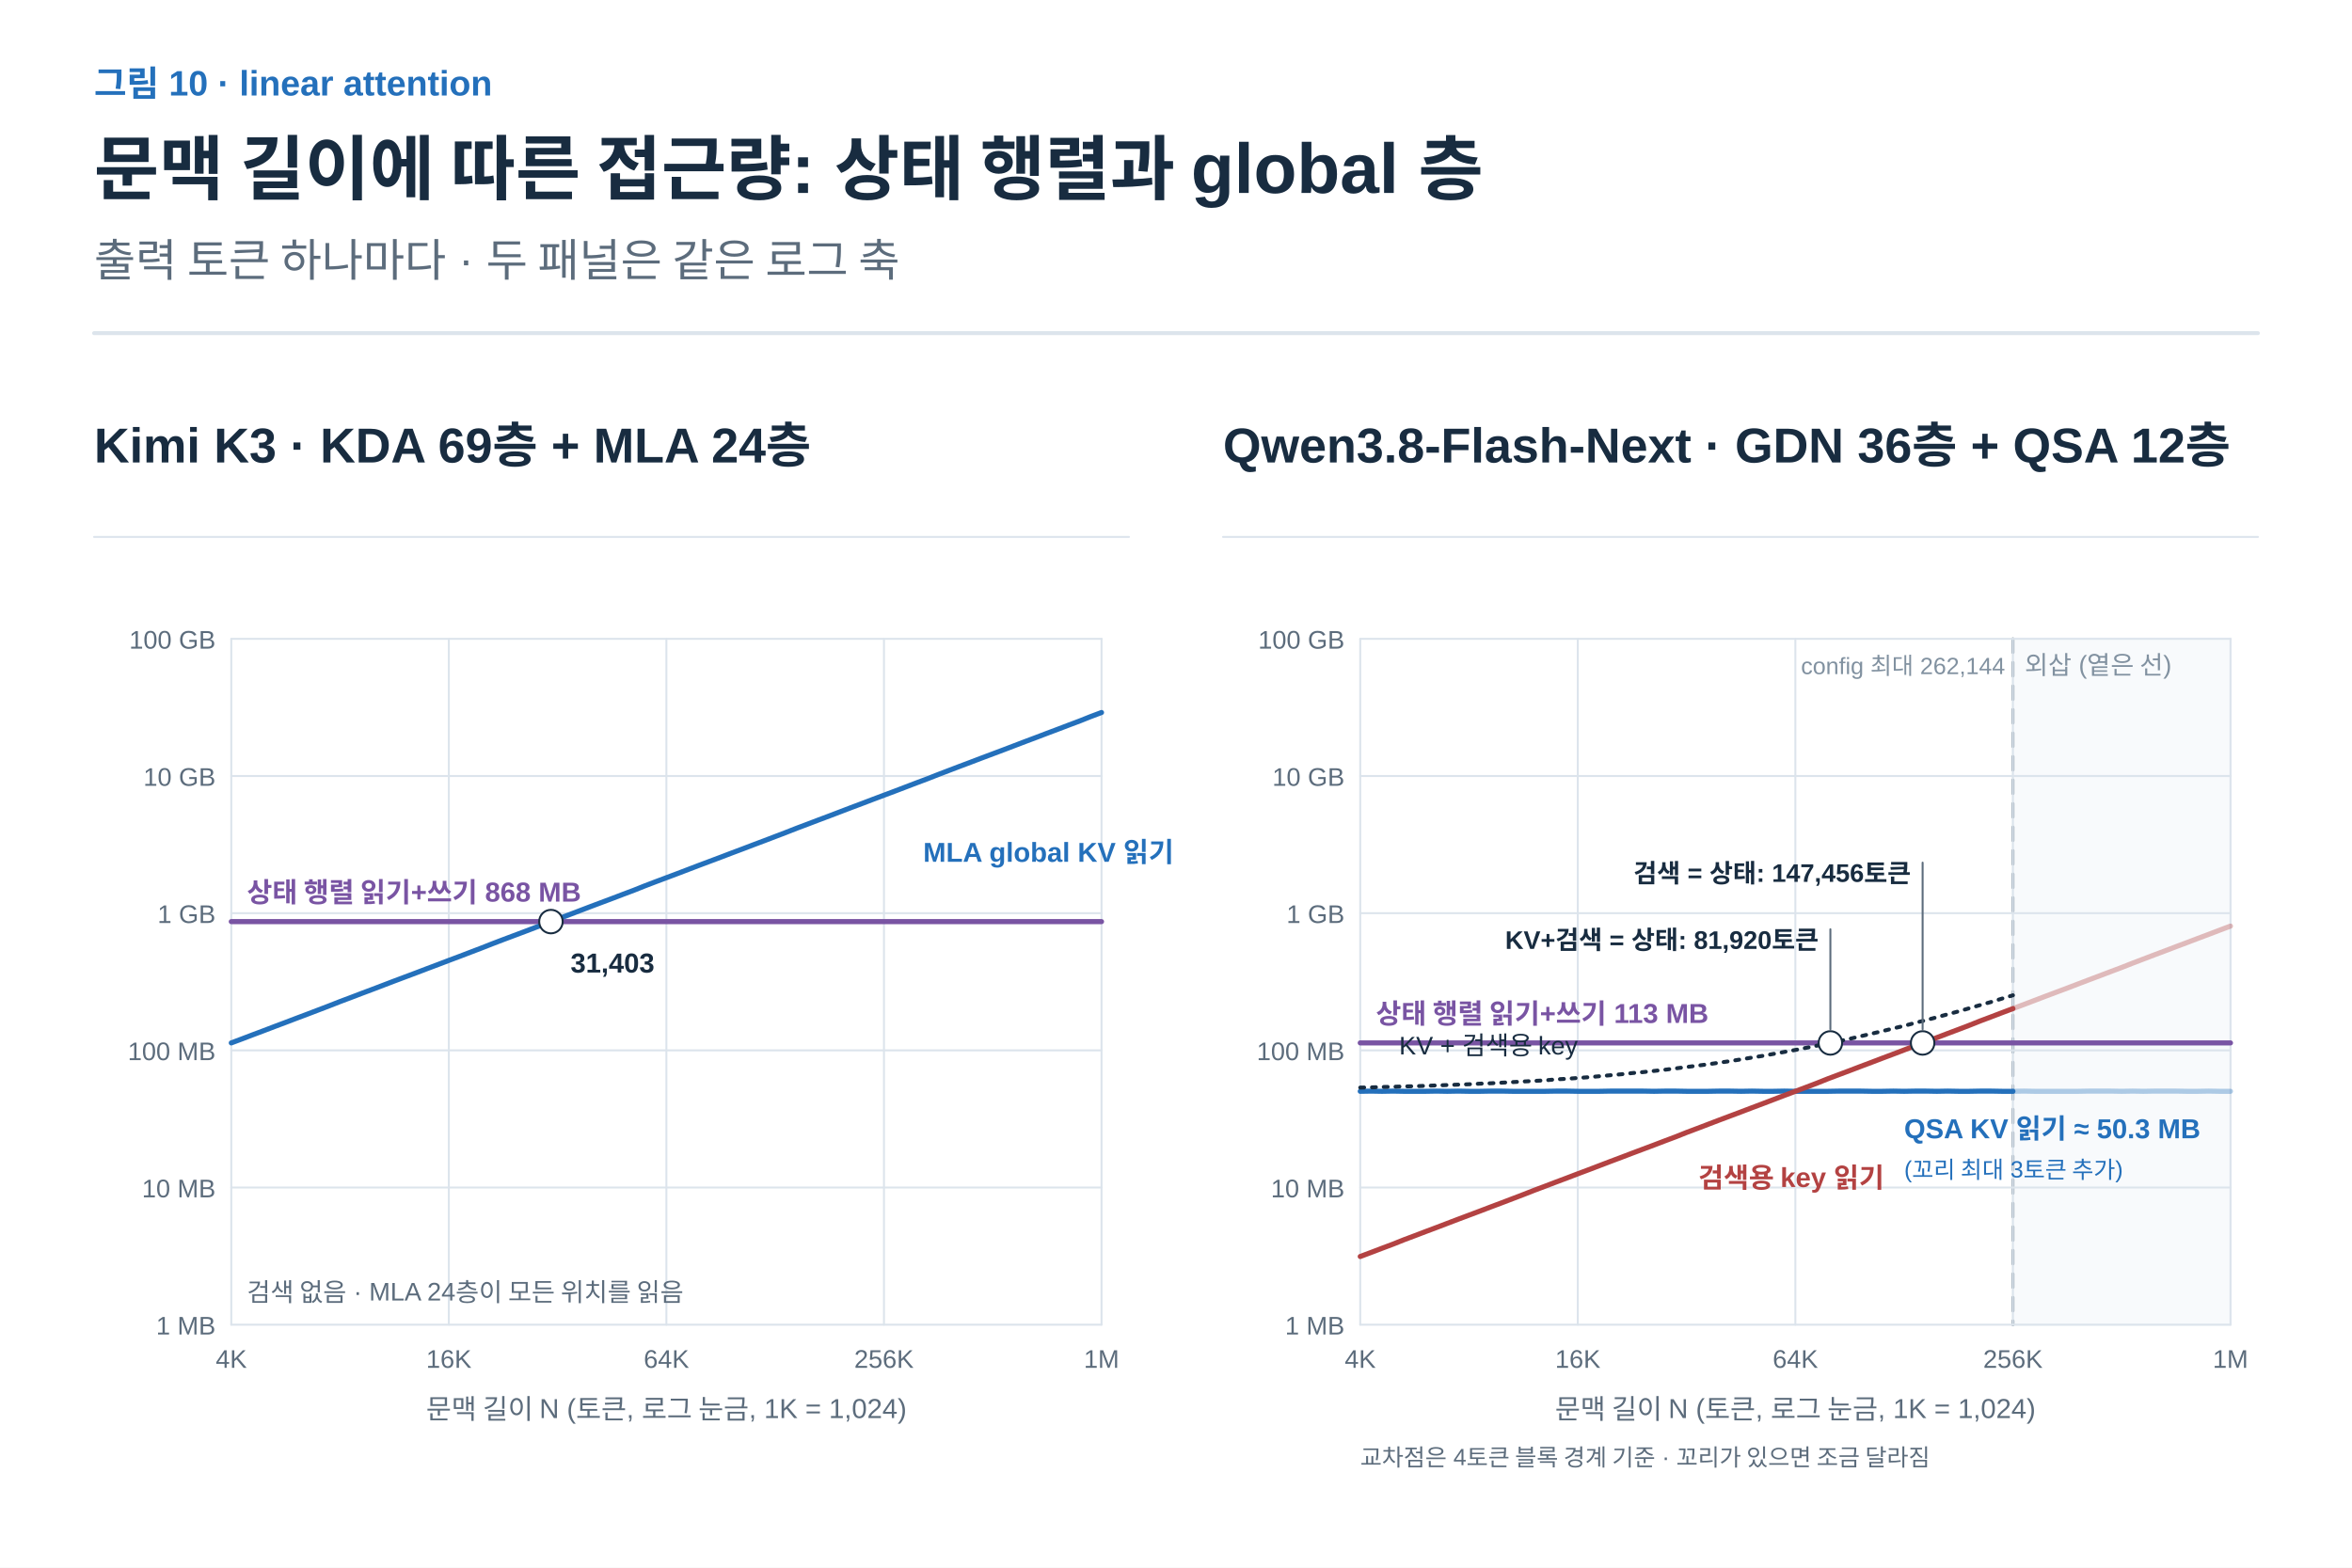
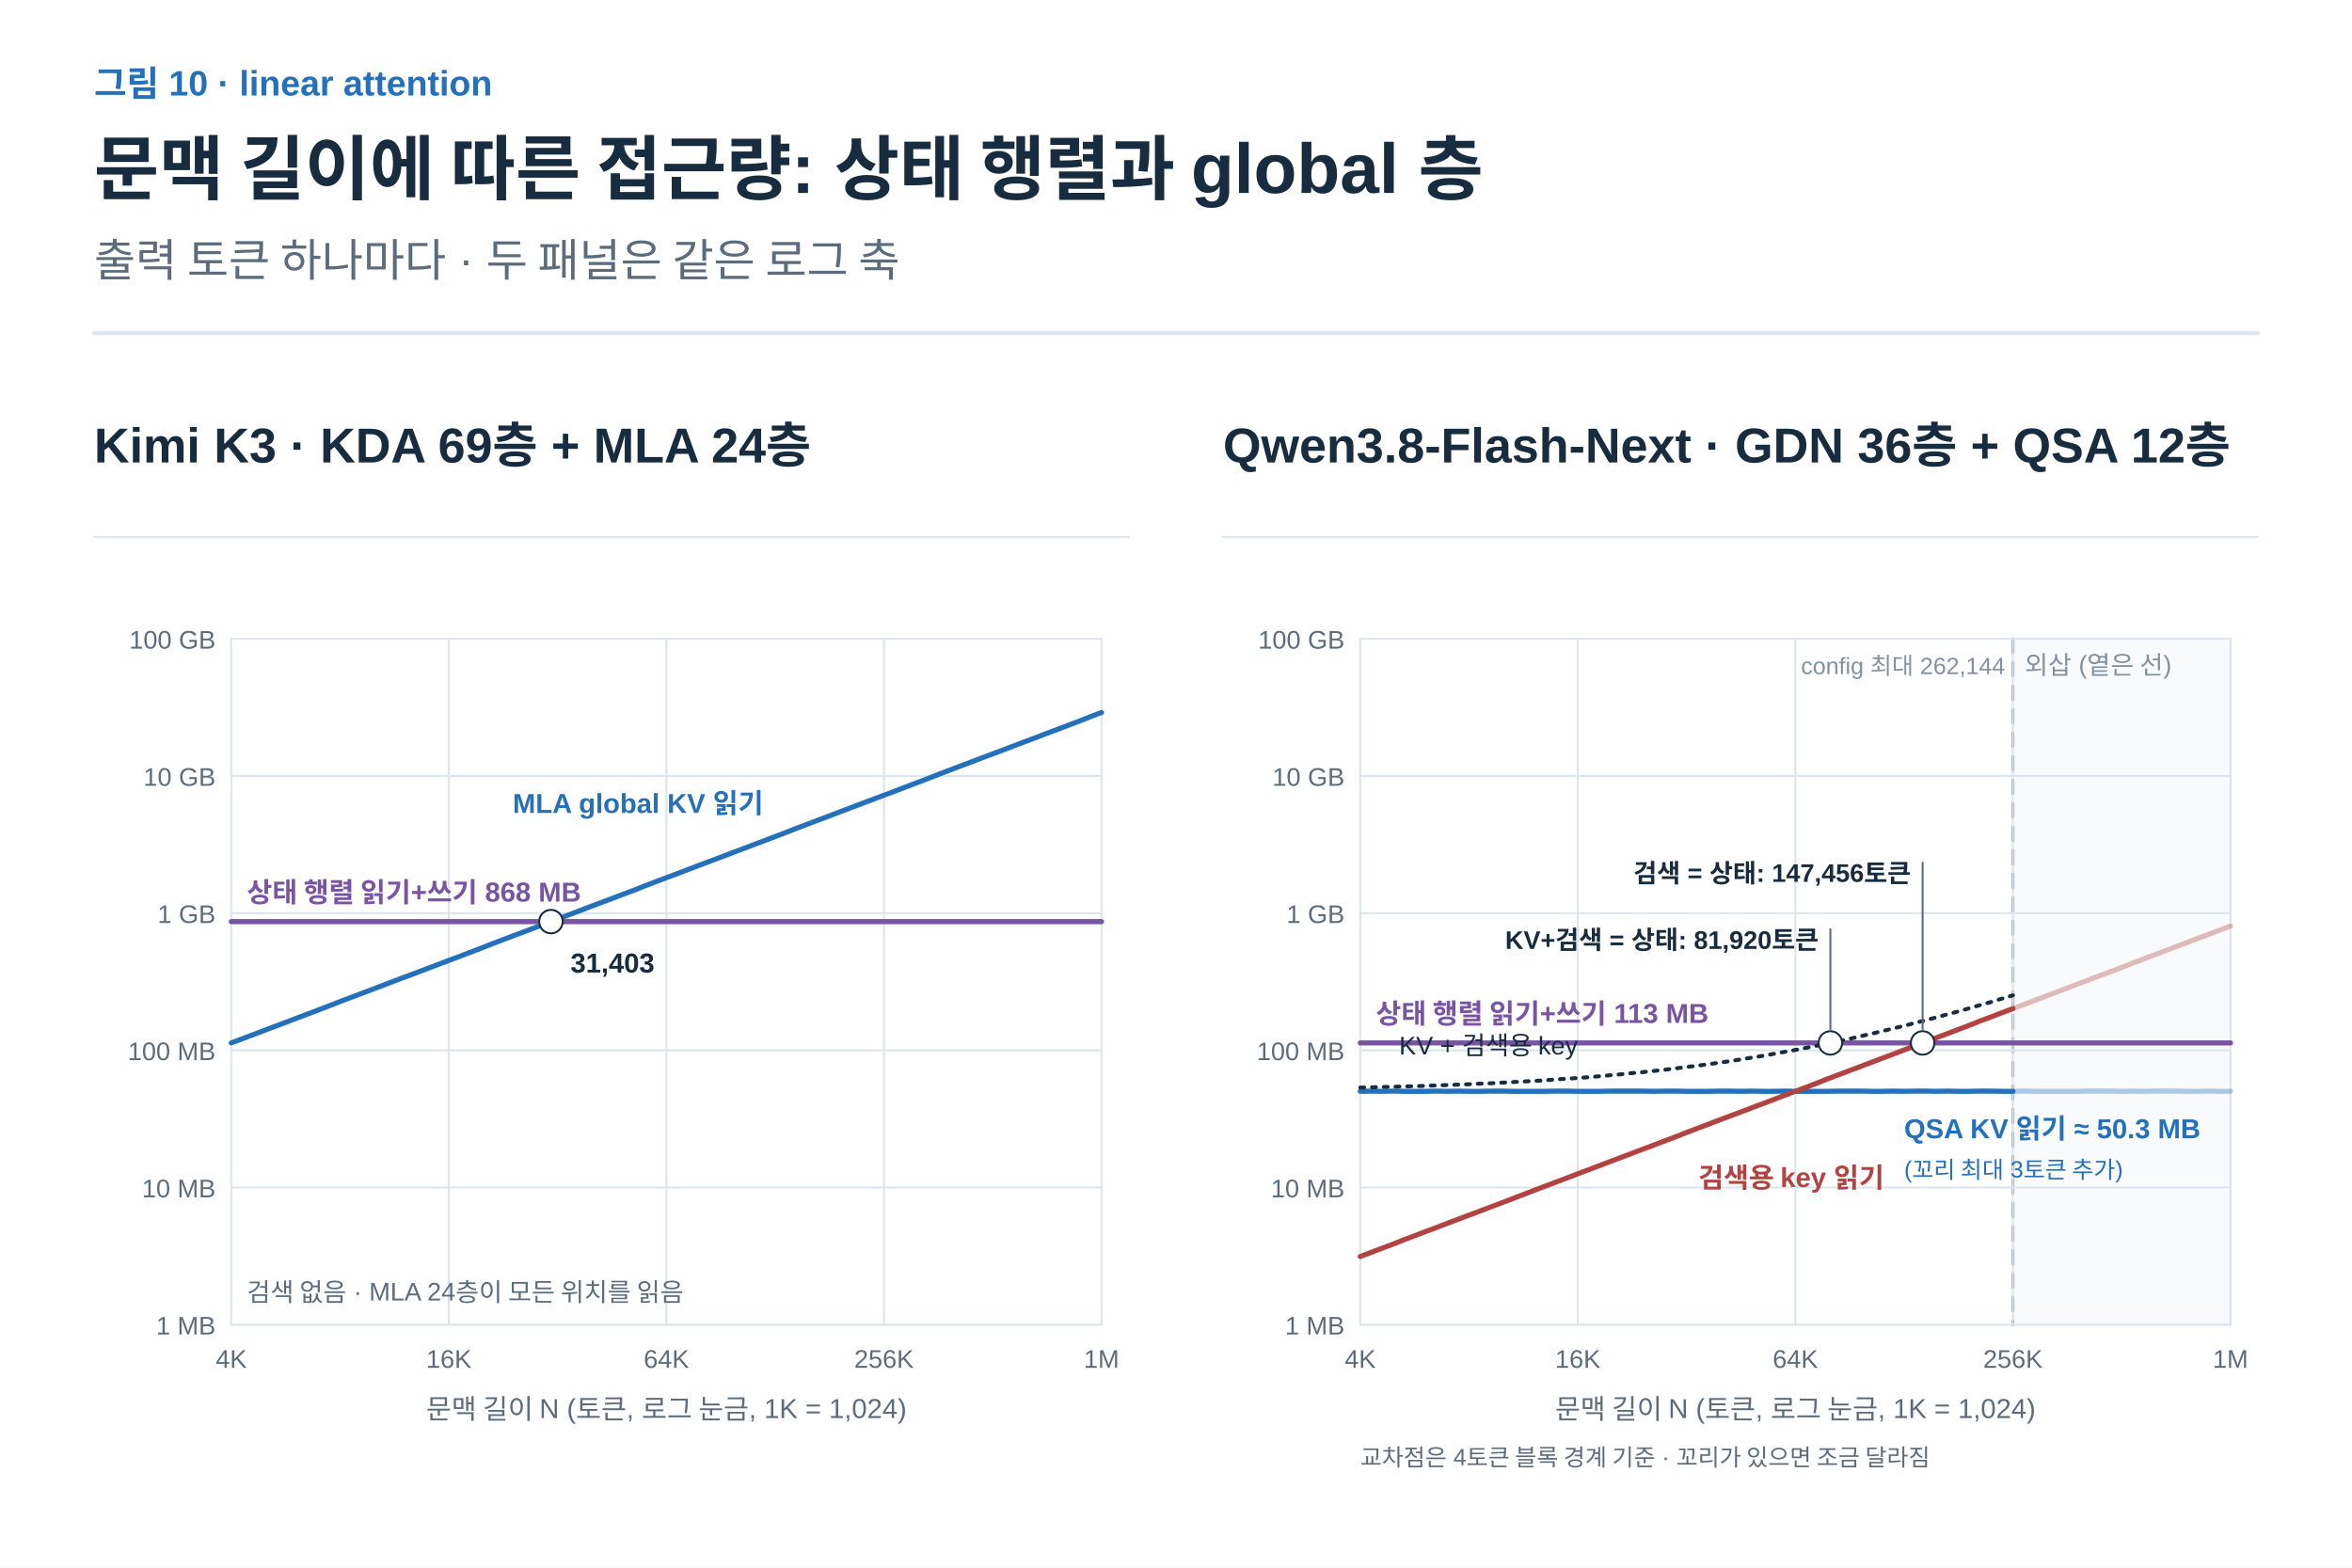
<svg xmlns="http://www.w3.org/2000/svg" width="1200" height="800" viewBox="0 0 1200 800" role="img" aria-labelledby="title desc">
  <defs>
    <marker id="arrow-ink" viewBox="0 0 10 10" refX="8" refY="5" markerWidth="6" markerHeight="6" orient="auto">
      <path d="M1 1 L9 5 L1 9" fill="none" stroke="#182C40" stroke-width="1.6" />
    </marker>
    <marker id="arrow-muted" viewBox="0 0 10 10" refX="8" refY="5" markerWidth="6" markerHeight="6" orient="auto">
      <path d="M1 1 L9 5 L1 9" fill="none" stroke="#5C6C7C" stroke-width="1.6" />
    </marker>
    <marker id="arrow-line" viewBox="0 0 10 10" refX="8" refY="5" markerWidth="6" markerHeight="6" orient="auto">
      <path d="M1 1 L9 5 L1 9" fill="none" stroke="#DCE4EC" stroke-width="1.6" />
    </marker>
    <marker id="arrow-paper" viewBox="0 0 10 10" refX="8" refY="5" markerWidth="6" markerHeight="6" orient="auto">
      <path d="M1 1 L9 5 L1 9" fill="none" stroke="#FFFFFF" stroke-width="1.6" />
    </marker>
    <marker id="arrow-blue" viewBox="0 0 10 10" refX="8" refY="5" markerWidth="6" markerHeight="6" orient="auto">
      <path d="M1 1 L9 5 L1 9" fill="none" stroke="#2470BB" stroke-width="1.6" />
    </marker>
    <marker id="arrow-teal" viewBox="0 0 10 10" refX="8" refY="5" markerWidth="6" markerHeight="6" orient="auto">
      <path d="M1 1 L9 5 L1 9" fill="none" stroke="#287D78" stroke-width="1.6" />
    </marker>
    <marker id="arrow-orange" viewBox="0 0 10 10" refX="8" refY="5" markerWidth="6" markerHeight="6" orient="auto">
      <path d="M1 1 L9 5 L1 9" fill="none" stroke="#B55B22" stroke-width="1.6" />
    </marker>
    <marker id="arrow-purple" viewBox="0 0 10 10" refX="8" refY="5" markerWidth="6" markerHeight="6" orient="auto">
      <path d="M1 1 L9 5 L1 9" fill="none" stroke="#7954A3" stroke-width="1.6" />
    </marker>
    <marker id="arrow-gray" viewBox="0 0 10 10" refX="8" refY="5" markerWidth="6" markerHeight="6" orient="auto">
      <path d="M1 1 L9 5 L1 9" fill="none" stroke="#657789" stroke-width="1.6" />
    </marker>
    <marker id="arrow-red" viewBox="0 0 10 10" refX="8" refY="5" markerWidth="6" markerHeight="6" orient="auto">
      <path d="M1 1 L9 5 L1 9" fill="none" stroke="#B34242" stroke-width="1.6" />
    </marker>
    <marker id="arrow-indigo" viewBox="0 0 10 10" refX="8" refY="5" markerWidth="6" markerHeight="6" orient="auto">
      <path d="M1 1 L9 5 L1 9" fill="none" stroke="#4C60A8" stroke-width="1.6" />
    </marker>
    <marker id="arrow-slate" viewBox="0 0 10 10" refX="8" refY="5" markerWidth="6" markerHeight="6" orient="auto">
      <path d="M1 1 L9 5 L1 9" fill="none" stroke="#8191A0" stroke-width="1.6" />
    </marker>
    <marker id="arrow-surface" viewBox="0 0 10 10" refX="8" refY="5" markerWidth="6" markerHeight="6" orient="auto">
      <path d="M1 1 L9 5 L1 9" fill="none" stroke="#F8FAFC" stroke-width="1.6" />
    </marker>
  </defs>
  <style>text{font-family:Arial,"Apple SD Gothic Neo","Noto Sans KR",sans-serif}text[font-family]{font-family:Menlo,Consolas,monospace}path{stroke-linecap:round;stroke-linejoin:round}</style>
  <rect width="100%" height="100%" fill="white" />
  <text x="48" y="49" fill="#2470BB" font-size="18" font-weight="600" text-anchor="start" data-max-width="1104">그림 10 · linear attention</text>
  <text x="48" y="99" fill="#182C40" font-size="36" font-weight="700" text-anchor="start" data-max-width="1104">문맥 길이에 따른 접근량: 상태 행렬과 global 층</text>
  <text x="48" y="141" fill="#5C6C7C" font-size="23" font-weight="400" text-anchor="start" data-max-width="1104">출력 토큰 하나마다 · 두 패널은 같은 로그 축</text>
  <path d="M48,170 H1152" stroke="#DCE4EC" stroke-width="2" />
  <g transform="translate(48 206) scale(1)" data-panel="1">
    <text x="0" y="30" fill="#182C40" font-size="25" font-weight="600" text-anchor="start" data-max-width="528">Kimi K3 · KDA 69층 + MLA 24층</text>
    <path d="M0 68 L528 68" stroke="#DCE4EC" stroke-width="1" fill="none" />
    <path d="M70 470 L514 470" stroke="#DCE4EC" stroke-width="1" fill="none" />
    <text x="62" y="475" fill="#5C6C7C" font-size="13" font-weight="400" text-anchor="end" data-max-width="70">1 MB</text>
    <path d="M70 400 L514 400" stroke="#DCE4EC" stroke-width="1" fill="none" />
    <text x="62" y="405" fill="#5C6C7C" font-size="13" font-weight="400" text-anchor="end" data-max-width="70">10 MB</text>
    <path d="M70 330 L514 330" stroke="#DCE4EC" stroke-width="1" fill="none" />
    <text x="62" y="335" fill="#5C6C7C" font-size="13" font-weight="400" text-anchor="end" data-max-width="70">100 MB</text>
    <path d="M70 260 L514 260" stroke="#DCE4EC" stroke-width="1" fill="none" />
    <text x="62" y="265" fill="#5C6C7C" font-size="13" font-weight="400" text-anchor="end" data-max-width="70">1 GB</text>
    <path d="M70 190 L514 190" stroke="#DCE4EC" stroke-width="1" fill="none" />
    <text x="62" y="195" fill="#5C6C7C" font-size="13" font-weight="400" text-anchor="end" data-max-width="70">10 GB</text>
    <path d="M70 120 L514 120" stroke="#DCE4EC" stroke-width="1" fill="none" />
    <text x="62" y="125" fill="#5C6C7C" font-size="13" font-weight="400" text-anchor="end" data-max-width="70">100 GB</text>
    <path d="M70 120 L70 470" stroke="#DCE4EC" stroke-width="1" fill="none" />
    <text x="70" y="492" fill="#5C6C7C" font-size="13" font-weight="400" text-anchor="middle" data-max-width="50">4K</text>
    <path d="M181 120 L181 470" stroke="#DCE4EC" stroke-width="1" fill="none" />
    <text x="181" y="492" fill="#5C6C7C" font-size="13" font-weight="400" text-anchor="middle" data-max-width="50">16K</text>
    <path d="M292 120 L292 470" stroke="#DCE4EC" stroke-width="1" fill="none" />
    <text x="292" y="492" fill="#5C6C7C" font-size="13" font-weight="400" text-anchor="middle" data-max-width="50">64K</text>
    <path d="M403 120 L403 470" stroke="#DCE4EC" stroke-width="1" fill="none" />
    <text x="403" y="492" fill="#5C6C7C" font-size="13" font-weight="400" text-anchor="middle" data-max-width="50">256K</text>
    <path d="M514 120 L514 470" stroke="#DCE4EC" stroke-width="1" fill="none" />
    <text x="514" y="492" fill="#5C6C7C" font-size="13" font-weight="400" text-anchor="middle" data-max-width="50">1M</text>
    <text x="292" y="518" fill="#5C6C7C" font-size="14" font-weight="400" text-anchor="middle" data-max-width="528">문맥 길이 N (토큰, 로그 눈금, 1K = 1,024)</text>
    <path d="M70.0 264.3 L75.6 264.3 L81.1 264.3 L86.7 264.3 L92.2 264.3 L97.8 264.3 L103.3 264.3 L108.9 264.3 L114.4 264.3 L119.9 264.3 L125.5 264.3 L131.1 264.3 L136.6 264.3 L142.2 264.3 L147.7 264.3 L153.2 264.3 L158.8 264.3 L164.4 264.3 L169.9 264.3 L175.5 264.3 L181.0 264.3 L186.6 264.3 L192.1 264.3 L197.6 264.3 L203.2 264.3 L208.7 264.3 L214.3 264.3 L219.9 264.3 L225.4 264.3 L231.0 264.3 L236.5 264.3 L242.1 264.3 L247.6 264.3 L253.1 264.3 L258.7 264.3 L264.3 264.3 L269.8 264.3 L275.4 264.3 L280.9 264.3 L286.4 264.3 L292.0 264.3 L297.6 264.3 L303.1 264.3 L308.6 264.3 L314.2 264.3 L319.8 264.3 L325.3 264.3 L330.9 264.3 L336.4 264.3 L342.0 264.3 L347.5 264.3 L353.0 264.3 L358.6 264.3 L364.2 264.3 L369.7 264.3 L375.3 264.3 L380.8 264.3 L386.3 264.3 L391.9 264.3 L397.4 264.3 L403.0 264.3 L408.6 264.3 L414.1 264.3 L419.6 264.3 L425.2 264.3 L430.8 264.3 L436.3 264.3 L441.8 264.3 L447.4 264.3 L452.9 264.3 L458.5 264.3 L464.1 264.3 L469.6 264.3 L475.1 264.3 L480.7 264.3 L486.2 264.3 L491.8 264.3 L497.3 264.3 L502.9 264.3 L508.4 264.3 L514.0 264.3" stroke="#7954A3" stroke-width="2.6" fill="none" />
    <path d="M70.0 326.2 L75.6 324.1 L81.1 322.0 L86.7 319.9 L92.2 317.8 L97.8 315.7 L103.3 313.6 L108.9 311.5 L114.4 309.4 L119.9 307.3 L125.5 305.1 L131.1 303.0 L136.6 300.9 L142.2 298.8 L147.7 296.7 L153.2 294.6 L158.8 292.5 L164.4 290.4 L169.9 288.3 L175.5 286.2 L181.0 284.1 L186.6 282.0 L192.1 279.9 L197.6 277.8 L203.2 275.6 L208.7 273.5 L214.3 271.4 L219.9 269.3 L225.4 267.2 L231.0 265.1 L236.5 263.0 L242.1 260.9 L247.6 258.8 L253.1 256.7 L258.7 254.6 L264.3 252.5 L269.8 250.4 L275.4 248.3 L280.9 246.1 L286.4 244.0 L292.0 241.9 L297.6 239.8 L303.1 237.7 L308.6 235.6 L314.2 233.5 L319.8 231.4 L325.3 229.3 L330.9 227.2 L336.4 225.1 L342.0 223.0 L347.5 220.9 L353.0 218.8 L358.6 216.6 L364.2 214.5 L369.7 212.4 L375.3 210.3 L380.8 208.2 L386.3 206.1 L391.9 204.0 L397.4 201.9 L403.0 199.8 L408.6 197.7 L414.1 195.6 L419.6 193.5 L425.2 191.4 L430.8 189.2 L436.3 187.1 L441.8 185.0 L447.4 182.9 L452.9 180.8 L458.5 178.7 L464.1 176.6 L469.6 174.5 L475.1 172.4 L480.7 170.3 L486.2 168.2 L491.8 166.1 L497.3 164.0 L502.9 161.9 L508.4 159.7 L514.0 157.6" stroke="#2470BB" stroke-width="2.6" fill="none" />
    <circle cx="233.092" cy="264.296" r="6" fill="#FFFFFF" stroke="#182C40" />
    <text x="243.092" y="290.296" fill="#182C40" font-size="14" font-weight="700" text-anchor="start" data-max-width="200">31,403</text>
    <text x="78" y="254.296" fill="#7954A3" font-size="14" font-weight="700" text-anchor="start" data-max-width="300">상태 행렬 읽기+쓰기 868 MB</text>
-     <text x="423" y="233.786" fill="#2470BB" font-size="14" font-weight="700" text-anchor="start" data-max-width="200">MLA global KV 읽기</text>
+     <text x="341.5" y="208.858" fill="#2470BB" font-size="14" font-weight="700" text-anchor="end" data-max-width="200">MLA global KV 읽기</text>
    <text x="78" y="458" fill="#5C6C7C" font-size="13" font-weight="400" text-anchor="start" data-max-width="528">검색 없음 · MLA 24층이 모든 위치를 읽음</text>
  </g>
  <g transform="translate(624 206) scale(1)" data-panel="2">
    <text x="0" y="30" fill="#182C40" font-size="25" font-weight="600" text-anchor="start" data-max-width="528">Qwen3.8-Flash-Next · GDN 36층 + QSA 12층</text>
    <path d="M0 68 L528 68" stroke="#DCE4EC" stroke-width="1" fill="none" />
    <rect x="403" y="120" width="111" height="350" rx="0" fill="#F8FAFC" stroke="#F8FAFC" stroke-width="1.5" />
    <path d="M403 120 L403 470" stroke="#8191A0" stroke-width="1.5" fill="none" stroke-dasharray="7 5" />
    <text x="409" y="138" fill="#8191A0" font-size="13" font-weight="400" text-anchor="start" data-max-width="120">외삽 (옅은 선)</text>
    <text x="399" y="138" fill="#8191A0" font-size="12" font-weight="400" text-anchor="end" data-max-width="160">config 최대 262,144</text>
    <path d="M70 470 L514 470" stroke="#DCE4EC" stroke-width="1" fill="none" />
    <text x="62" y="475" fill="#5C6C7C" font-size="13" font-weight="400" text-anchor="end" data-max-width="70">1 MB</text>
    <path d="M70 400 L514 400" stroke="#DCE4EC" stroke-width="1" fill="none" />
    <text x="62" y="405" fill="#5C6C7C" font-size="13" font-weight="400" text-anchor="end" data-max-width="70">10 MB</text>
    <path d="M70 330 L514 330" stroke="#DCE4EC" stroke-width="1" fill="none" />
    <text x="62" y="335" fill="#5C6C7C" font-size="13" font-weight="400" text-anchor="end" data-max-width="70">100 MB</text>
    <path d="M70 260 L514 260" stroke="#DCE4EC" stroke-width="1" fill="none" />
    <text x="62" y="265" fill="#5C6C7C" font-size="13" font-weight="400" text-anchor="end" data-max-width="70">1 GB</text>
    <path d="M70 190 L514 190" stroke="#DCE4EC" stroke-width="1" fill="none" />
    <text x="62" y="195" fill="#5C6C7C" font-size="13" font-weight="400" text-anchor="end" data-max-width="70">10 GB</text>
    <path d="M70 120 L514 120" stroke="#DCE4EC" stroke-width="1" fill="none" />
    <text x="62" y="125" fill="#5C6C7C" font-size="13" font-weight="400" text-anchor="end" data-max-width="70">100 GB</text>
    <path d="M70 120 L70 470" stroke="#DCE4EC" stroke-width="1" fill="none" />
    <text x="70" y="492" fill="#5C6C7C" font-size="13" font-weight="400" text-anchor="middle" data-max-width="50">4K</text>
    <path d="M181 120 L181 470" stroke="#DCE4EC" stroke-width="1" fill="none" />
    <text x="181" y="492" fill="#5C6C7C" font-size="13" font-weight="400" text-anchor="middle" data-max-width="50">16K</text>
    <path d="M292 120 L292 470" stroke="#DCE4EC" stroke-width="1" fill="none" />
    <text x="292" y="492" fill="#5C6C7C" font-size="13" font-weight="400" text-anchor="middle" data-max-width="50">64K</text>
    <path d="M403 120 L403 470" stroke="#DCE4EC" stroke-width="1" fill="none" />
    <text x="403" y="492" fill="#5C6C7C" font-size="13" font-weight="400" text-anchor="middle" data-max-width="50">256K</text>
    <path d="M514 120 L514 470" stroke="#DCE4EC" stroke-width="1" fill="none" />
    <text x="514" y="492" fill="#5C6C7C" font-size="13" font-weight="400" text-anchor="middle" data-max-width="50">1M</text>
    <text x="292" y="518" fill="#5C6C7C" font-size="14" font-weight="400" text-anchor="middle" data-max-width="528">문맥 길이 N (토큰, 로그 눈금, 1K = 1,024)</text>
    <path d="M70.0 326.2 L75.6 326.2 L81.1 326.2 L86.7 326.2 L92.2 326.2 L97.8 326.2 L103.3 326.2 L108.9 326.2 L114.4 326.2 L119.9 326.2 L125.5 326.2 L131.1 326.2 L136.6 326.2 L142.2 326.2 L147.7 326.2 L153.2 326.2 L158.8 326.2 L164.4 326.2 L169.9 326.2 L175.5 326.2 L181.0 326.2 L186.6 326.2 L192.1 326.2 L197.6 326.2 L203.2 326.2 L208.7 326.2 L214.3 326.2 L219.9 326.2 L225.4 326.2 L231.0 326.2 L236.5 326.2 L242.1 326.2 L247.6 326.2 L253.1 326.2 L258.7 326.2 L264.3 326.2 L269.8 326.2 L275.4 326.2 L280.9 326.2 L286.4 326.2 L292.0 326.2 L297.6 326.2 L303.1 326.2 L308.6 326.2 L314.2 326.2 L319.8 326.2 L325.3 326.2 L330.9 326.2 L336.4 326.2 L342.0 326.2 L347.5 326.2 L353.0 326.2 L358.6 326.2 L364.2 326.2 L369.7 326.2 L375.3 326.2 L380.8 326.2 L386.3 326.2 L391.9 326.2 L397.4 326.2 L403.0 326.2 L408.6 326.2 L414.1 326.2 L419.6 326.2 L425.2 326.2 L430.8 326.2 L436.3 326.2 L441.8 326.2 L447.4 326.2 L452.9 326.2 L458.5 326.2 L464.1 326.2 L469.6 326.2 L475.1 326.2 L480.7 326.2 L486.2 326.2 L491.8 326.2 L497.3 326.2 L502.9 326.2 L508.4 326.2 L514.0 326.2" stroke="#7954A3" stroke-width="2.6" fill="none" />
    <path d="M70.0 350.9 L75.6 350.8 L81.1 350.9 L86.7 350.8 L92.2 350.9 L97.8 350.9 L103.3 350.9 L108.9 350.8 L114.4 350.9 L119.9 350.8 L125.5 350.9 L131.1 350.9 L136.6 350.8 L142.2 350.8 L147.7 350.9 L153.2 350.9 L158.8 350.9 L164.4 350.9 L169.9 350.8 L175.5 350.8 L181.0 350.9 L186.6 350.9 L192.1 350.9 L197.6 350.8 L203.2 350.8 L208.7 350.8 L214.3 350.8 L219.9 350.9 L225.4 350.8 L231.0 350.8 L236.5 350.9 L242.1 350.9 L247.6 350.9 L253.1 350.8 L258.7 350.8 L264.3 350.9 L269.8 350.8 L275.4 350.9 L280.9 350.9 L286.4 350.8 L292.0 350.9 L297.6 350.9 L303.1 350.9 L308.6 350.9 L314.2 350.8 L319.8 350.8 L325.3 350.8 L330.9 350.9 L336.4 350.9 L342.0 350.8 L347.5 350.9 L353.0 350.8 L358.6 350.8 L364.2 350.9 L369.7 350.8 L375.3 350.9 L380.8 350.9 L386.3 350.8 L391.9 350.8 L397.4 350.9 L403.0 350.9" stroke="#2470BB" stroke-width="2.6" fill="none" />
    <path d="M403.0 350.9 L408.6 350.8 L414.1 350.9 L419.6 350.9 L425.2 350.9 L430.8 350.9 L436.3 350.9 L441.8 350.8 L447.4 350.8 L452.9 350.8 L458.5 350.9 L464.1 350.8 L469.6 350.9 L475.1 350.8 L480.7 350.8 L486.2 350.8 L491.8 350.9 L497.3 350.9 L502.9 350.8 L508.4 350.9 L514.0 350.9" stroke="#2470BB" stroke-width="2.6" fill="none" stroke-opacity=".35" />
    <path d="M70.0 435.2 L75.6 433.1 L81.1 431.0 L86.7 428.9 L92.2 426.7 L97.8 424.6 L103.3 422.5 L108.9 420.4 L114.4 418.3 L119.9 416.2 L125.5 414.1 L131.1 412.0 L136.6 409.9 L142.2 407.8 L147.7 405.7 L153.2 403.6 L158.8 401.4 L164.4 399.3 L169.9 397.2 L175.5 395.1 L181.0 393.0 L186.6 390.9 L192.1 388.8 L197.6 386.7 L203.2 384.6 L208.7 382.5 L214.3 380.4 L219.9 378.3 L225.4 376.2 L231.0 374.1 L236.5 371.9 L242.1 369.8 L247.6 367.7 L253.1 365.6 L258.7 363.5 L264.3 361.4 L269.8 359.3 L275.4 357.2 L280.9 355.1 L286.4 353.0 L292.0 350.9 L297.6 348.8 L303.1 346.7 L308.6 344.5 L314.2 342.4 L319.8 340.3 L325.3 338.2 L330.9 336.1 L336.4 334.0 L342.0 331.9 L347.5 329.8 L353.0 327.7 L358.6 325.6 L364.2 323.5 L369.7 321.4 L375.3 319.3 L380.8 317.2 L386.3 315.0 L391.9 312.9 L397.4 310.8 L403.0 308.7" stroke="#B34242" stroke-width="2.6" fill="none" />
    <path d="M403.0 308.7 L408.6 306.6 L414.1 304.5 L419.6 302.4 L425.2 300.3 L430.8 298.2 L436.3 296.1 L441.8 294.0 L447.4 291.9 L452.9 289.8 L458.5 287.7 L464.1 285.5 L469.6 283.4 L475.1 281.3 L480.7 279.2 L486.2 277.1 L491.8 275.0 L497.3 272.9 L502.9 270.8 L508.4 268.7 L514.0 266.6" stroke="#B34242" stroke-width="2.6" fill="none" stroke-opacity=".35" />
    <path d="M70.0 349.0 L75.6 348.9 L81.1 348.7 L86.7 348.6 L92.2 348.4 L97.8 348.3 L103.3 348.1 L108.9 347.9 L114.4 347.7 L119.9 347.5 L125.5 347.3 L131.1 347.0 L136.6 346.8 L142.2 346.5 L147.7 346.2 L153.2 345.9 L158.8 345.6 L164.4 345.3 L169.9 344.8 L175.5 344.5 L181.0 344.1 L186.6 343.7 L192.1 343.2 L197.6 342.7 L203.2 342.2 L208.7 341.6 L214.3 341.1 L219.9 340.5 L225.4 339.9 L231.0 339.2 L236.5 338.5 L242.1 337.8 L247.6 337.1 L253.1 336.3 L258.7 335.5 L264.3 334.6 L269.8 333.7 L275.4 332.8 L280.9 331.8 L286.4 330.8 L292.0 329.8 L297.6 328.7 L303.1 327.6 L308.6 326.5 L314.2 325.3 L319.8 324.1 L325.3 322.8 L330.9 321.5 L336.4 320.2 L342.0 318.8 L347.5 317.5 L353.0 316.0 L358.6 314.6 L364.2 313.1 L369.7 311.6 L375.3 310.1 L380.8 308.5 L386.3 306.9 L391.9 305.3 L397.4 303.6 L403.0 301.9" stroke="#182C40" stroke-width="2" fill="none" stroke-dasharray="2 4" />
    <circle cx="309.867" cy="326.218" r="6" fill="#FFFFFF" stroke="#182C40" />
    <text x="317.867" y="316.218" fill="#182C40" font-size="14" font-weight="700" text-anchor="start" data-max-width="200" />
    <path d="M309.867 319.218 L309.867 268.218" stroke="#5C6C7C" stroke-width="1" fill="none" />
    <text x="303.867" y="278.218" fill="#182C40" font-size="13" font-weight="700" text-anchor="end" data-max-width="230">KV+검색 = 상태: 81,920토큰</text>
    <circle cx="356.931" cy="326.218" r="6" fill="#FFFFFF" stroke="#182C40" />
    <text x="364.931" y="316.218" fill="#182C40" font-size="14" font-weight="700" text-anchor="start" data-max-width="200" />
    <path d="M356.931 319.218 L356.931 234.218" stroke="#5C6C7C" stroke-width="1" fill="none" />
    <text x="350.931" y="244.218" fill="#182C40" font-size="13" font-weight="700" text-anchor="end" data-max-width="230">검색 = 상태: 147,456토큰</text>
    <text x="78" y="316.218" fill="#7954A3" font-size="14" font-weight="700" text-anchor="start" data-max-width="300">상태 행렬 읽기+쓰기 113 MB</text>
    <text x="347.5" y="374.871" fill="#2470BB" font-size="14" font-weight="700" text-anchor="start" data-max-width="200">QSA KV 읽기 ≈ 50.3 MB</text>
    <text x="347.5" y="394.871" fill="#2470BB" font-size="12" font-weight="400" text-anchor="start" data-max-width="200">(꼬리 최대 3토큰 추가)</text>
    <text x="242.5" y="399.943" fill="#B34242" font-size="14" font-weight="700" text-anchor="start" data-max-width="200">검색용 key 읽기</text>
    <text x="181" y="332.087" fill="#182C40" font-size="13" font-weight="400" text-anchor="end" data-max-width="200">KV + 검색용 key</text>
    <text x="70" y="542" fill="#5C6C7C" font-size="12" font-weight="400" text-anchor="start" data-max-width="528">교차점은 4토큰 블록 경계 기준 · 꼬리가 있으면 조금 달라짐</text>
  </g>
</svg>
